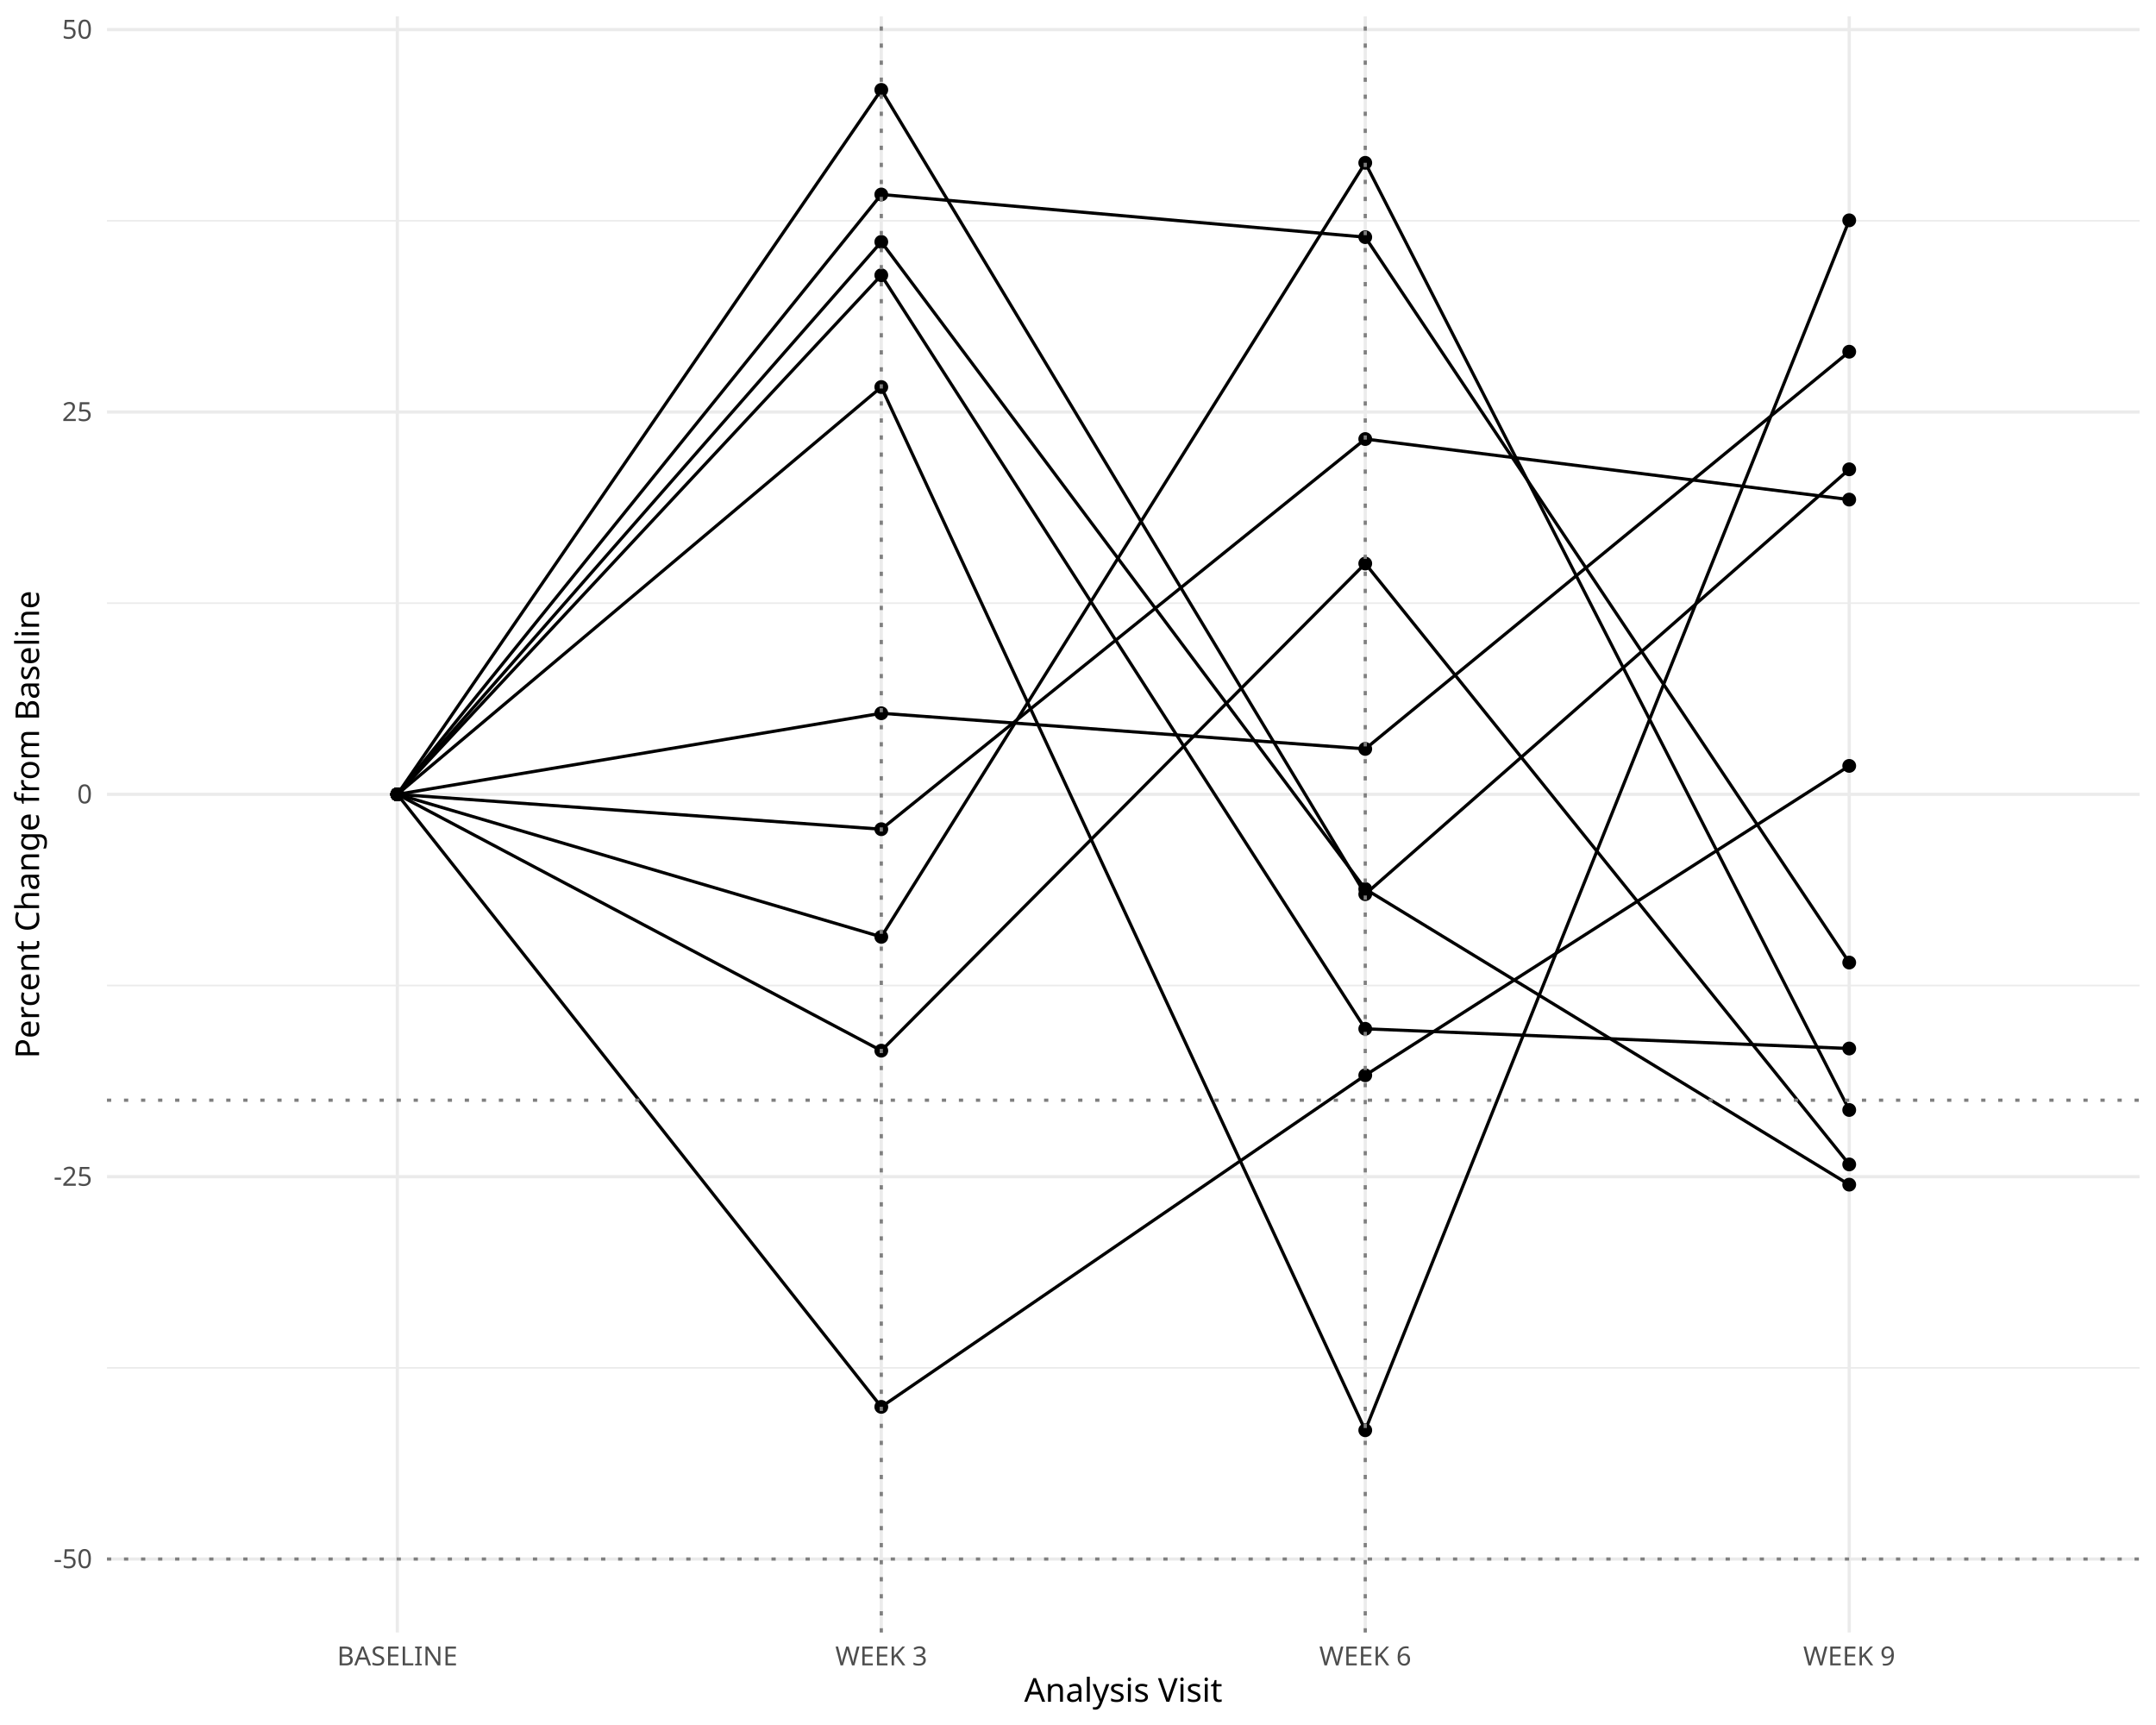
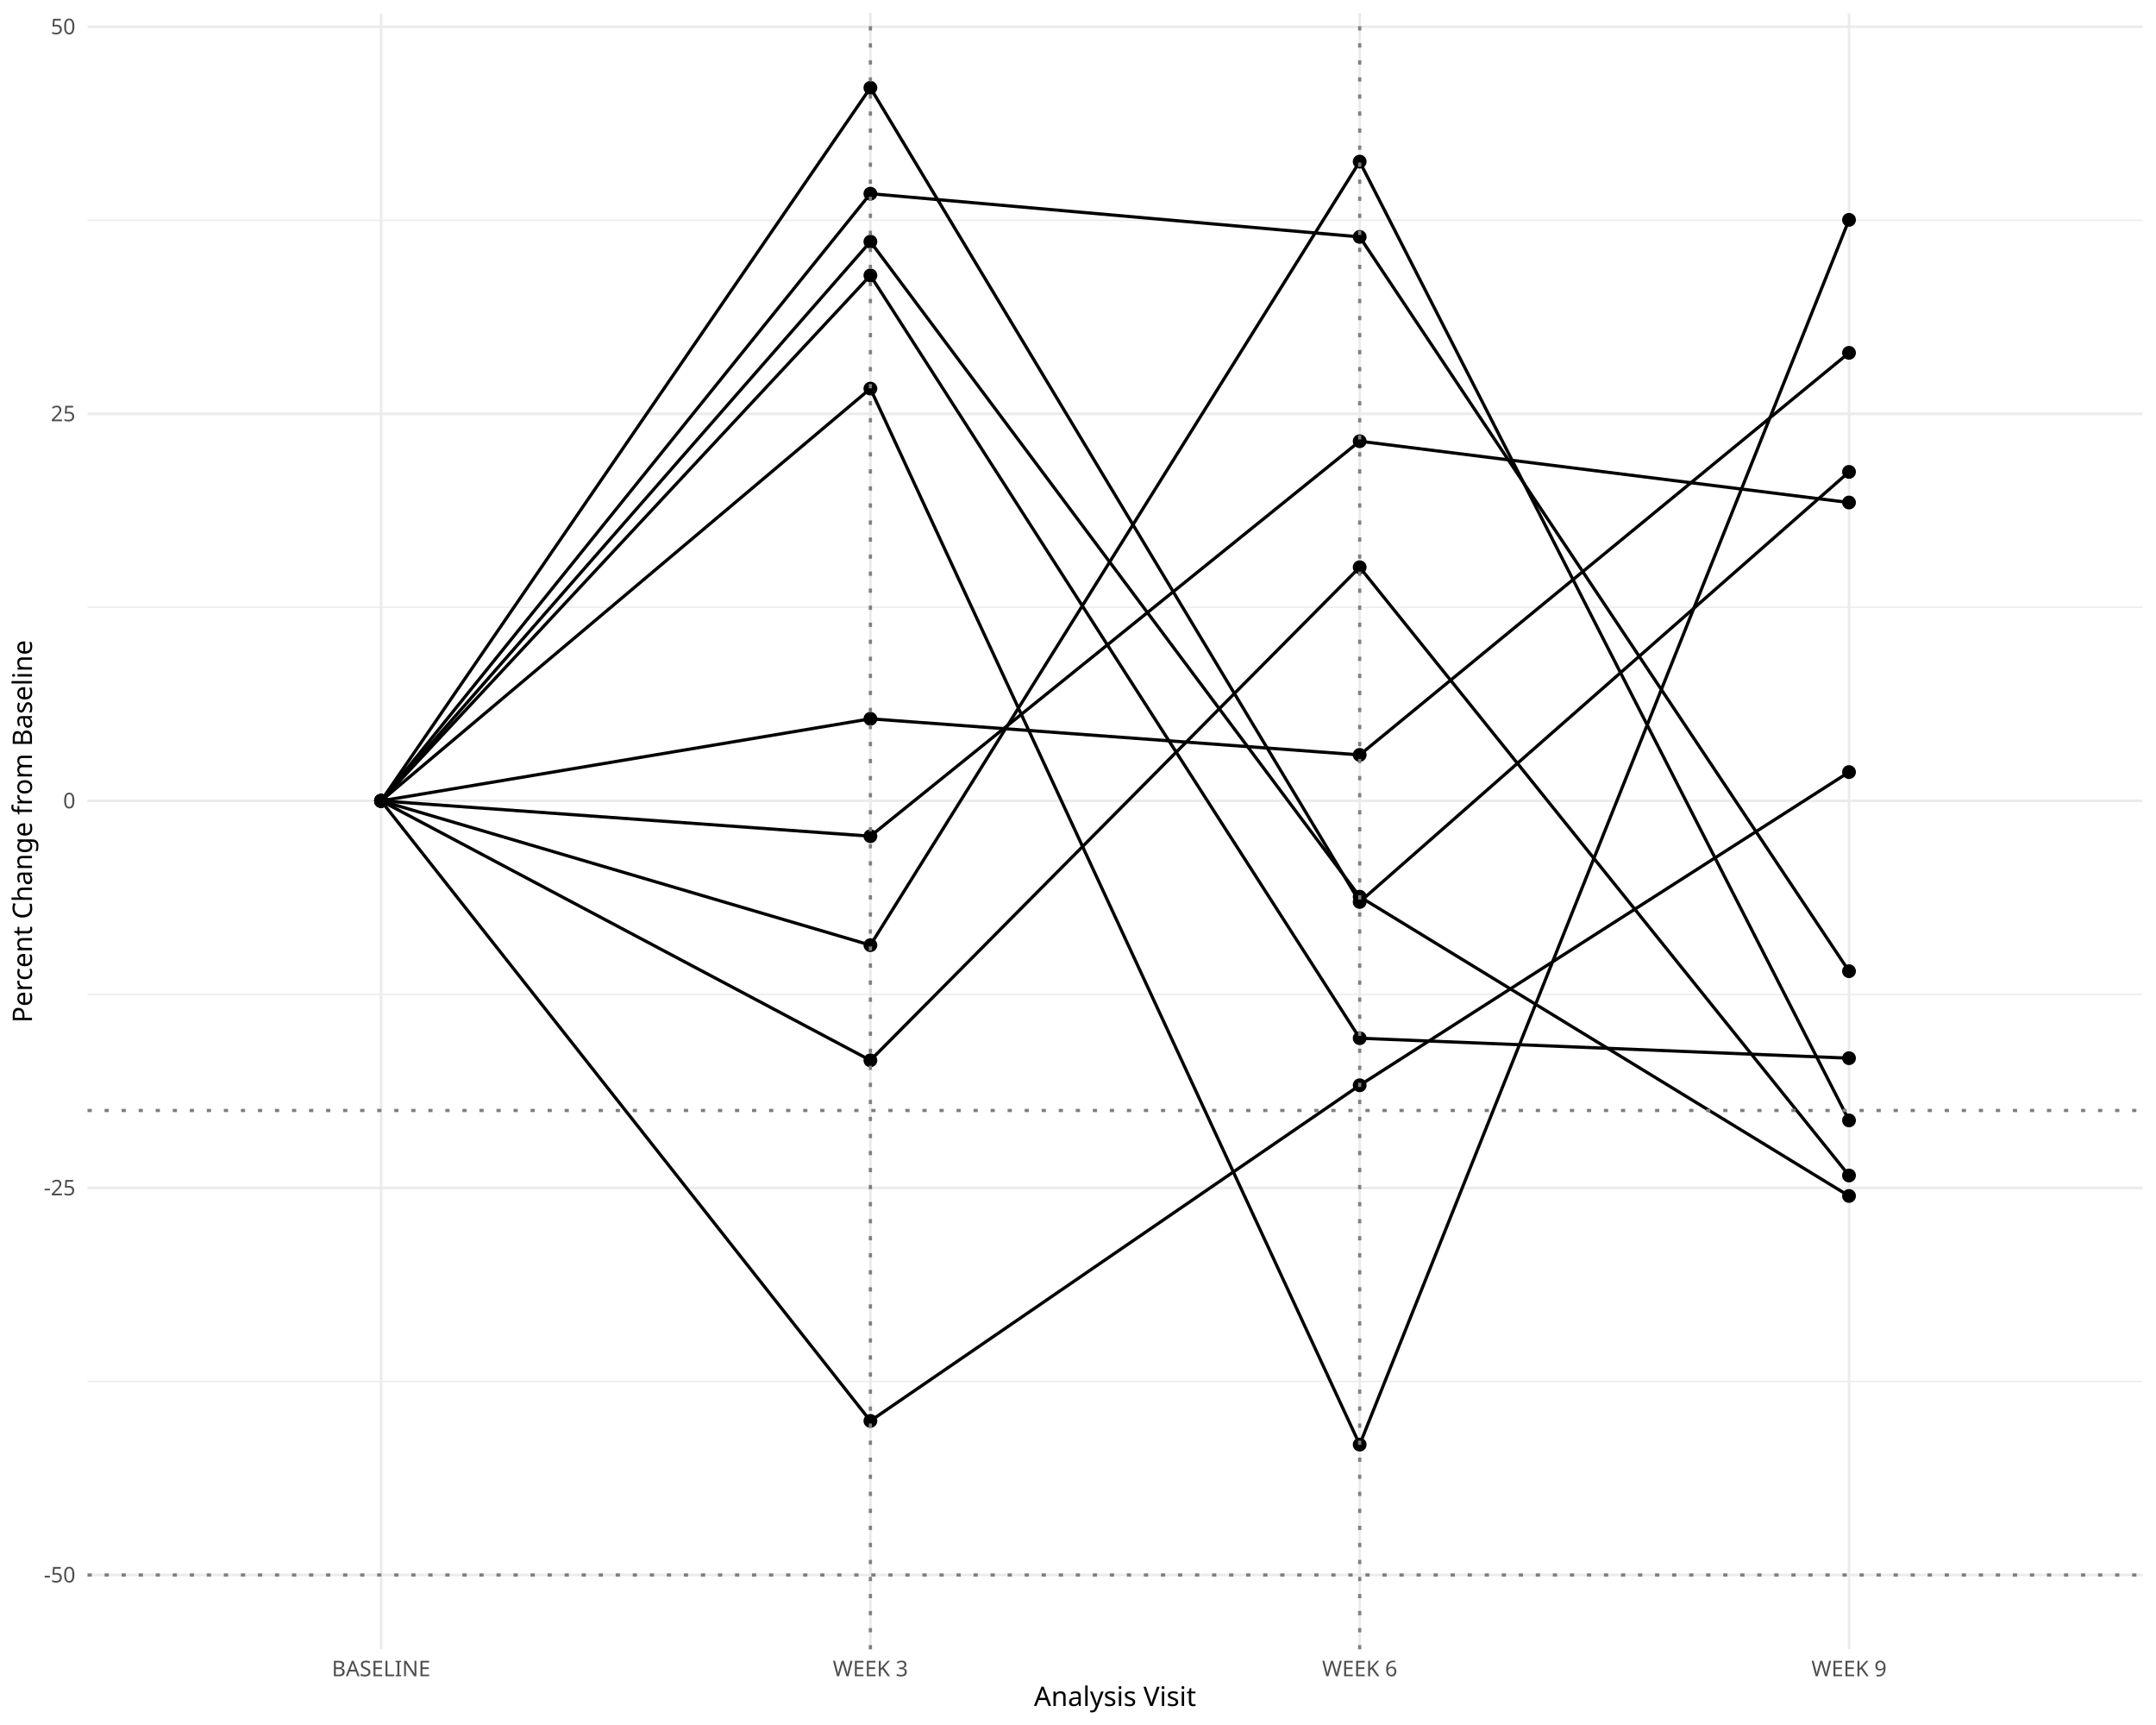
<svg xmlns="http://www.w3.org/2000/svg" class="svglite" data-engine-version="2.0" width="720.00pt" height="576.00pt" viewBox="0 0 720.00 576.00">
  <defs>
    <style type="text/css">
    .svglite line, .svglite polyline, .svglite polygon, .svglite path, .svglite rect, .svglite circle {
      fill: none;
      stroke: #000000;
      stroke-linecap: round;
      stroke-linejoin: round;
      stroke-miterlimit: 10.00;
    }
  </style>
  </defs>
  <rect width="100%" height="100%" style="stroke: none; fill: #FFFFFF;" />
  <defs>
    <clipPath id="cpMC4wMHw3MjAuMDB8MC4wMHw1NzYuMDA=">
      <rect x="0.00" y="0.00" width="720.00" height="576.00" />
    </clipPath>
  </defs>
  <g clip-path="url(#cpMC4wMHw3MjAuMDB8MC4wMHw1NzYuMDA=)">
</g>
  <defs>
-     <clipPath id="cpMzUuNzJ8NzE0LjUyfDUuNDh8NTQ1LjEx">
-       <rect x="35.72" y="5.48" width="678.80" height="539.63" />
+     <clipPath id="cpMjkuMjN8NzE1LjUyfDQuNDh8NTUwLjcz">
+       <rect x="29.23" y="4.48" width="686.29" height="546.25" />
    </clipPath>
  </defs>
-   <g clip-path="url(#cpMzUuNzJ8NzE0LjUyfDUuNDh8NTQ1LjEx)">
-     <polyline points="35.72,456.75 714.52,456.75 " style="stroke-width: 0.53; stroke: #EBEBEB; stroke-linecap: butt;" />
-     <polyline points="35.72,329.07 714.52,329.07 " style="stroke-width: 0.53; stroke: #EBEBEB; stroke-linecap: butt;" />
-     <polyline points="35.72,201.40 714.52,201.40 " style="stroke-width: 0.53; stroke: #EBEBEB; stroke-linecap: butt;" />
-     <polyline points="35.72,73.72 714.52,73.72 " style="stroke-width: 0.53; stroke: #EBEBEB; stroke-linecap: butt;" />
-     <polyline points="35.72,520.58 714.52,520.58 " style="stroke-width: 1.07; stroke: #EBEBEB; stroke-linecap: butt;" />
-     <polyline points="35.72,392.91 714.52,392.91 " style="stroke-width: 1.07; stroke: #EBEBEB; stroke-linecap: butt;" />
-     <polyline points="35.72,265.24 714.52,265.24 " style="stroke-width: 1.07; stroke: #EBEBEB; stroke-linecap: butt;" />
-     <polyline points="35.72,137.56 714.52,137.56 " style="stroke-width: 1.07; stroke: #EBEBEB; stroke-linecap: butt;" />
-     <polyline points="35.72,9.89 714.52,9.89 " style="stroke-width: 1.07; stroke: #EBEBEB; stroke-linecap: butt;" />
-     <polyline points="132.69,545.11 132.69,5.48 " style="stroke-width: 1.07; stroke: #EBEBEB; stroke-linecap: butt;" />
-     <polyline points="294.31,545.11 294.31,5.48 " style="stroke-width: 1.07; stroke: #EBEBEB; stroke-linecap: butt;" />
-     <polyline points="455.93,545.11 455.93,5.48 " style="stroke-width: 1.07; stroke: #EBEBEB; stroke-linecap: butt;" />
-     <polyline points="617.55,545.11 617.55,5.48 " style="stroke-width: 1.07; stroke: #EBEBEB; stroke-linecap: butt;" />
-     <circle cx="132.69" cy="265.24" r="1.95" style="stroke-width: 0.71; fill: #000000;" />
-     <circle cx="294.31" cy="238.17" r="1.95" style="stroke-width: 0.71; fill: #000000;" />
-     <circle cx="455.93" cy="250.07" r="1.95" style="stroke-width: 0.71; fill: #000000;" />
-     <circle cx="617.55" cy="117.44" r="1.95" style="stroke-width: 0.71; fill: #000000;" />
-     <circle cx="132.69" cy="265.24" r="1.95" style="stroke-width: 0.71; fill: #000000;" />
-     <circle cx="294.31" cy="276.88" r="1.95" style="stroke-width: 0.71; fill: #000000;" />
-     <circle cx="455.93" cy="146.60" r="1.95" style="stroke-width: 0.71; fill: #000000;" />
-     <circle cx="617.55" cy="166.82" r="1.95" style="stroke-width: 0.71; fill: #000000;" />
-     <circle cx="132.69" cy="265.24" r="1.95" style="stroke-width: 0.71; fill: #000000;" />
-     <circle cx="294.31" cy="80.77" r="1.95" style="stroke-width: 0.71; fill: #000000;" />
-     <circle cx="455.93" cy="296.85" r="1.95" style="stroke-width: 0.71; fill: #000000;" />
-     <circle cx="617.55" cy="395.57" r="1.95" style="stroke-width: 0.71; fill: #000000;" />
-     <circle cx="132.69" cy="265.24" r="1.95" style="stroke-width: 0.71; fill: #000000;" />
-     <circle cx="294.31" cy="469.77" r="1.95" style="stroke-width: 0.71; fill: #000000;" />
-     <circle cx="455.93" cy="359.05" r="1.95" style="stroke-width: 0.71; fill: #000000;" />
-     <circle cx="617.55" cy="255.74" r="1.95" style="stroke-width: 0.71; fill: #000000;" />
-     <circle cx="132.69" cy="265.24" r="1.95" style="stroke-width: 0.71; fill: #000000;" />
-     <circle cx="294.31" cy="312.83" r="1.95" style="stroke-width: 0.71; fill: #000000;" />
-     <circle cx="455.93" cy="54.37" r="1.95" style="stroke-width: 0.71; fill: #000000;" />
-     <circle cx="617.55" cy="370.64" r="1.95" style="stroke-width: 0.71; fill: #000000;" />
-     <circle cx="132.69" cy="265.24" r="1.95" style="stroke-width: 0.71; fill: #000000;" />
-     <circle cx="294.31" cy="350.83" r="1.95" style="stroke-width: 0.71; fill: #000000;" />
-     <circle cx="455.93" cy="188.17" r="1.95" style="stroke-width: 0.71; fill: #000000;" />
-     <circle cx="617.55" cy="388.82" r="1.95" style="stroke-width: 0.71; fill: #000000;" />
-     <circle cx="132.69" cy="265.24" r="1.95" style="stroke-width: 0.71; fill: #000000;" />
-     <circle cx="294.31" cy="129.24" r="1.95" style="stroke-width: 0.71; fill: #000000;" />
-     <circle cx="455.93" cy="477.58" r="1.95" style="stroke-width: 0.71; fill: #000000;" />
-     <circle cx="617.55" cy="73.57" r="1.95" style="stroke-width: 0.71; fill: #000000;" />
-     <circle cx="132.69" cy="265.24" r="1.95" style="stroke-width: 0.71; fill: #000000;" />
-     <circle cx="294.31" cy="91.90" r="1.95" style="stroke-width: 0.71; fill: #000000;" />
-     <circle cx="455.93" cy="343.53" r="1.95" style="stroke-width: 0.71; fill: #000000;" />
-     <circle cx="617.55" cy="350.11" r="1.95" style="stroke-width: 0.71; fill: #000000;" />
-     <circle cx="132.69" cy="265.24" r="1.95" style="stroke-width: 0.71; fill: #000000;" />
-     <circle cx="294.31" cy="64.94" r="1.95" style="stroke-width: 0.71; fill: #000000;" />
-     <circle cx="455.93" cy="79.19" r="1.95" style="stroke-width: 0.71; fill: #000000;" />
-     <circle cx="617.55" cy="321.41" r="1.95" style="stroke-width: 0.71; fill: #000000;" />
-     <circle cx="132.69" cy="265.24" r="1.95" style="stroke-width: 0.71; fill: #000000;" />
-     <circle cx="294.31" cy="30.01" r="1.95" style="stroke-width: 0.71; fill: #000000;" />
-     <circle cx="455.93" cy="298.58" r="1.95" style="stroke-width: 0.71; fill: #000000;" />
-     <circle cx="617.55" cy="156.71" r="1.95" style="stroke-width: 0.71; fill: #000000;" />
-     <polyline points="132.69,265.24 294.31,238.17 455.93,250.07 617.55,117.44 " style="stroke-width: 1.07; stroke-linecap: butt;" />
-     <polyline points="132.69,265.24 294.31,276.88 455.93,146.60 617.55,166.82 " style="stroke-width: 1.07; stroke-linecap: butt;" />
-     <polyline points="132.69,265.24 294.31,80.77 455.93,296.85 617.55,395.57 " style="stroke-width: 1.07; stroke-linecap: butt;" />
-     <polyline points="132.69,265.24 294.31,469.77 455.93,359.05 617.55,255.74 " style="stroke-width: 1.07; stroke-linecap: butt;" />
-     <polyline points="132.69,265.24 294.31,312.83 455.93,54.37 617.55,370.64 " style="stroke-width: 1.07; stroke-linecap: butt;" />
-     <polyline points="132.69,265.24 294.31,350.83 455.93,188.17 617.55,388.82 " style="stroke-width: 1.07; stroke-linecap: butt;" />
-     <polyline points="132.69,265.24 294.31,129.24 455.93,477.58 617.55,73.57 " style="stroke-width: 1.07; stroke-linecap: butt;" />
-     <polyline points="132.69,265.24 294.31,91.90 455.93,343.53 617.55,350.11 " style="stroke-width: 1.07; stroke-linecap: butt;" />
-     <polyline points="132.69,265.24 294.31,64.94 455.93,79.19 617.55,321.41 " style="stroke-width: 1.07; stroke-linecap: butt;" />
-     <polyline points="132.69,265.24 294.31,30.01 455.93,298.58 617.55,156.71 " style="stroke-width: 1.07; stroke-linecap: butt;" />
-     <line x1="35.72" y1="367.37" x2="714.52" y2="367.37" style="stroke-width: 1.07; stroke: #7F7F7F; stroke-dasharray: 1.42,4.27; stroke-linecap: butt;" />
-     <line x1="35.72" y1="520.58" x2="714.52" y2="520.58" style="stroke-width: 1.07; stroke: #7F7F7F; stroke-dasharray: 1.42,4.27; stroke-linecap: butt;" />
-     <line x1="294.31" y1="545.11" x2="294.31" y2="5.48" style="stroke-width: 1.07; stroke: #7F7F7F; stroke-dasharray: 1.42,4.27; stroke-linecap: butt;" />
-     <line x1="455.93" y1="545.11" x2="455.93" y2="5.48" style="stroke-width: 1.07; stroke: #7F7F7F; stroke-dasharray: 1.42,4.27; stroke-linecap: butt;" />
+   <g clip-path="url(#cpMjkuMjN8NzE1LjUyfDQuNDh8NTUwLjcz)">
+     <polyline points="29.23,461.28 715.52,461.28 " style="stroke-width: 0.44; stroke: #EBEBEB; stroke-linecap: butt;" />
+     <polyline points="29.23,332.04 715.52,332.04 " style="stroke-width: 0.44; stroke: #EBEBEB; stroke-linecap: butt;" />
+     <polyline points="29.23,202.80 715.52,202.80 " style="stroke-width: 0.44; stroke: #EBEBEB; stroke-linecap: butt;" />
+     <polyline points="29.23,73.56 715.52,73.56 " style="stroke-width: 0.44; stroke: #EBEBEB; stroke-linecap: butt;" />
+     <polyline points="29.23,525.90 715.52,525.90 " style="stroke-width: 0.87; stroke: #EBEBEB; stroke-linecap: butt;" />
+     <polyline points="29.23,396.66 715.52,396.66 " style="stroke-width: 0.87; stroke: #EBEBEB; stroke-linecap: butt;" />
+     <polyline points="29.23,267.42 715.52,267.42 " style="stroke-width: 0.87; stroke: #EBEBEB; stroke-linecap: butt;" />
+     <polyline points="29.23,138.18 715.52,138.18 " style="stroke-width: 0.87; stroke: #EBEBEB; stroke-linecap: butt;" />
+     <polyline points="29.23,8.94 715.52,8.94 " style="stroke-width: 0.87; stroke: #EBEBEB; stroke-linecap: butt;" />
+     <polyline points="127.27,550.73 127.27,4.48 " style="stroke-width: 0.87; stroke: #EBEBEB; stroke-linecap: butt;" />
+     <polyline points="290.67,550.73 290.67,4.48 " style="stroke-width: 0.87; stroke: #EBEBEB; stroke-linecap: butt;" />
+     <polyline points="454.07,550.73 454.07,4.48 " style="stroke-width: 0.87; stroke: #EBEBEB; stroke-linecap: butt;" />
+     <polyline points="617.48,550.73 617.48,4.48 " style="stroke-width: 0.87; stroke: #EBEBEB; stroke-linecap: butt;" />
+     <circle cx="127.27" cy="267.42" r="1.95" style="stroke-width: 0.71; fill: #000000;" />
+     <circle cx="290.67" cy="240.02" r="1.95" style="stroke-width: 0.71; fill: #000000;" />
+     <circle cx="454.07" cy="252.07" r="1.95" style="stroke-width: 0.71; fill: #000000;" />
+     <circle cx="617.48" cy="117.82" r="1.95" style="stroke-width: 0.71; fill: #000000;" />
+     <circle cx="127.27" cy="267.42" r="1.95" style="stroke-width: 0.71; fill: #000000;" />
+     <circle cx="290.67" cy="279.21" r="1.95" style="stroke-width: 0.71; fill: #000000;" />
+     <circle cx="454.07" cy="147.33" r="1.95" style="stroke-width: 0.71; fill: #000000;" />
+     <circle cx="617.48" cy="167.80" r="1.95" style="stroke-width: 0.71; fill: #000000;" />
+     <circle cx="127.27" cy="267.42" r="1.95" style="stroke-width: 0.71; fill: #000000;" />
+     <circle cx="290.67" cy="80.70" r="1.95" style="stroke-width: 0.71; fill: #000000;" />
+     <circle cx="454.07" cy="299.42" r="1.95" style="stroke-width: 0.71; fill: #000000;" />
+     <circle cx="617.48" cy="399.35" r="1.95" style="stroke-width: 0.71; fill: #000000;" />
+     <circle cx="127.27" cy="267.42" r="1.95" style="stroke-width: 0.71; fill: #000000;" />
+     <circle cx="290.67" cy="474.46" r="1.95" style="stroke-width: 0.71; fill: #000000;" />
+     <circle cx="454.07" cy="362.39" r="1.95" style="stroke-width: 0.71; fill: #000000;" />
+     <circle cx="617.48" cy="257.81" r="1.95" style="stroke-width: 0.71; fill: #000000;" />
+     <circle cx="127.27" cy="267.42" r="1.95" style="stroke-width: 0.71; fill: #000000;" />
+     <circle cx="290.67" cy="315.60" r="1.95" style="stroke-width: 0.71; fill: #000000;" />
+     <circle cx="454.07" cy="53.97" r="1.95" style="stroke-width: 0.71; fill: #000000;" />
+     <circle cx="617.48" cy="374.12" r="1.95" style="stroke-width: 0.71; fill: #000000;" />
+     <circle cx="127.27" cy="267.42" r="1.95" style="stroke-width: 0.71; fill: #000000;" />
+     <circle cx="290.67" cy="354.06" r="1.95" style="stroke-width: 0.71; fill: #000000;" />
+     <circle cx="454.07" cy="189.41" r="1.95" style="stroke-width: 0.71; fill: #000000;" />
+     <circle cx="617.48" cy="392.52" r="1.95" style="stroke-width: 0.71; fill: #000000;" />
+     <circle cx="127.27" cy="267.42" r="1.95" style="stroke-width: 0.71; fill: #000000;" />
+     <circle cx="290.67" cy="129.76" r="1.95" style="stroke-width: 0.71; fill: #000000;" />
+     <circle cx="454.07" cy="482.37" r="1.95" style="stroke-width: 0.71; fill: #000000;" />
+     <circle cx="617.48" cy="73.41" r="1.95" style="stroke-width: 0.71; fill: #000000;" />
+     <circle cx="127.27" cy="267.42" r="1.95" style="stroke-width: 0.71; fill: #000000;" />
+     <circle cx="290.67" cy="91.97" r="1.95" style="stroke-width: 0.71; fill: #000000;" />
+     <circle cx="454.07" cy="346.67" r="1.95" style="stroke-width: 0.71; fill: #000000;" />
+     <circle cx="617.48" cy="353.34" r="1.95" style="stroke-width: 0.71; fill: #000000;" />
+     <circle cx="127.27" cy="267.42" r="1.95" style="stroke-width: 0.71; fill: #000000;" />
+     <circle cx="290.67" cy="64.67" r="1.95" style="stroke-width: 0.71; fill: #000000;" />
+     <circle cx="454.07" cy="79.10" r="1.95" style="stroke-width: 0.71; fill: #000000;" />
+     <circle cx="617.48" cy="324.29" r="1.95" style="stroke-width: 0.71; fill: #000000;" />
+     <circle cx="127.27" cy="267.42" r="1.95" style="stroke-width: 0.71; fill: #000000;" />
+     <circle cx="290.67" cy="29.31" r="1.95" style="stroke-width: 0.71; fill: #000000;" />
+     <circle cx="454.07" cy="301.18" r="1.95" style="stroke-width: 0.71; fill: #000000;" />
+     <circle cx="617.48" cy="157.57" r="1.95" style="stroke-width: 0.71; fill: #000000;" />
+     <polyline points="127.27,267.42 290.67,240.02 454.07,252.07 617.48,117.82 " style="stroke-width: 1.07; stroke-linecap: butt;" />
+     <polyline points="127.27,267.42 290.67,279.21 454.07,147.33 617.48,167.80 " style="stroke-width: 1.07; stroke-linecap: butt;" />
+     <polyline points="127.27,267.42 290.67,80.70 454.07,299.42 617.48,399.35 " style="stroke-width: 1.07; stroke-linecap: butt;" />
+     <polyline points="127.27,267.42 290.67,474.46 454.07,362.39 617.48,257.81 " style="stroke-width: 1.07; stroke-linecap: butt;" />
+     <polyline points="127.27,267.42 290.67,315.60 454.07,53.97 617.48,374.12 " style="stroke-width: 1.07; stroke-linecap: butt;" />
+     <polyline points="127.27,267.42 290.67,354.06 454.07,189.41 617.48,392.52 " style="stroke-width: 1.07; stroke-linecap: butt;" />
+     <polyline points="127.27,267.42 290.67,129.76 454.07,482.37 617.48,73.41 " style="stroke-width: 1.07; stroke-linecap: butt;" />
+     <polyline points="127.27,267.42 290.67,91.97 454.07,346.67 617.48,353.34 " style="stroke-width: 1.07; stroke-linecap: butt;" />
+     <polyline points="127.27,267.42 290.67,64.67 454.07,79.10 617.48,324.29 " style="stroke-width: 1.07; stroke-linecap: butt;" />
+     <polyline points="127.27,267.42 290.67,29.31 454.07,301.18 617.48,157.57 " style="stroke-width: 1.07; stroke-linecap: butt;" />
+     <line x1="29.23" y1="370.81" x2="715.52" y2="370.81" style="stroke-width: 1.07; stroke: #7F7F7F; stroke-dasharray: 1.42,4.27; stroke-linecap: butt;" />
+     <line x1="29.23" y1="525.90" x2="715.52" y2="525.90" style="stroke-width: 1.07; stroke: #7F7F7F; stroke-dasharray: 1.42,4.27; stroke-linecap: butt;" />
+     <line x1="290.67" y1="550.73" x2="290.67" y2="4.48" style="stroke-width: 1.07; stroke: #7F7F7F; stroke-dasharray: 1.42,4.27; stroke-linecap: butt;" />
+     <line x1="454.07" y1="550.73" x2="454.07" y2="4.48" style="stroke-width: 1.07; stroke: #7F7F7F; stroke-dasharray: 1.42,4.27; stroke-linecap: butt;" />
  </g>
  <g clip-path="url(#cpMC4wMHw3MjAuMDB8MC4wMHw1NzYuMDA=)">
-     <text x="30.79" y="523.61" text-anchor="end" style="font-size: 8.80px; fill: #4D4D4D; font-family: sans;" textLength="12.72px" lengthAdjust="spacingAndGlyphs">-50</text>
-     <text x="30.79" y="395.94" text-anchor="end" style="font-size: 8.80px; fill: #4D4D4D; font-family: sans;" textLength="12.72px" lengthAdjust="spacingAndGlyphs">-25</text>
-     <text x="30.79" y="268.26" text-anchor="end" style="font-size: 8.80px; fill: #4D4D4D; font-family: sans;" textLength="4.89px" lengthAdjust="spacingAndGlyphs">0</text>
-     <text x="30.79" y="140.59" text-anchor="end" style="font-size: 8.80px; fill: #4D4D4D; font-family: sans;" textLength="9.79px" lengthAdjust="spacingAndGlyphs">25</text>
-     <text x="30.79" y="12.91" text-anchor="end" style="font-size: 8.80px; fill: #4D4D4D; font-family: sans;" textLength="9.79px" lengthAdjust="spacingAndGlyphs">50</text>
-     <text x="132.69" y="556.10" text-anchor="middle" style="font-size: 8.80px; fill: #4D4D4D; font-family: sans;" textLength="43.05px" lengthAdjust="spacingAndGlyphs">BASELINE</text>
-     <text x="294.31" y="556.10" text-anchor="middle" style="font-size: 8.80px; fill: #4D4D4D; font-family: sans;" textLength="33.26px" lengthAdjust="spacingAndGlyphs">WEEK 3</text>
-     <text x="455.93" y="556.10" text-anchor="middle" style="font-size: 8.80px; fill: #4D4D4D; font-family: sans;" textLength="33.26px" lengthAdjust="spacingAndGlyphs">WEEK 6</text>
-     <text x="617.55" y="556.10" text-anchor="middle" style="font-size: 8.80px; fill: #4D4D4D; font-family: sans;" textLength="33.26px" lengthAdjust="spacingAndGlyphs">WEEK 9</text>
-     <text x="375.12" y="568.24" text-anchor="middle" style="font-size: 11.00px; font-family: sans;" textLength="64.81px" lengthAdjust="spacingAndGlyphs">Analysis Visit</text>
-     <text transform="translate(13.05,275.30) rotate(-90)" text-anchor="middle" style="font-size: 11.00px; font-family: sans;" textLength="149.83px" lengthAdjust="spacingAndGlyphs">Percent Change from Baseline</text>
+     <text x="25.19" y="528.38" text-anchor="end" style="font-size: 7.20px; fill: #4D4D4D; font-family: sans;" textLength="10.41px" lengthAdjust="spacingAndGlyphs">-50</text>
+     <text x="25.19" y="399.14" text-anchor="end" style="font-size: 7.20px; fill: #4D4D4D; font-family: sans;" textLength="10.41px" lengthAdjust="spacingAndGlyphs">-25</text>
+     <text x="25.19" y="269.90" text-anchor="end" style="font-size: 7.20px; fill: #4D4D4D; font-family: sans;" textLength="4.00px" lengthAdjust="spacingAndGlyphs">0</text>
+     <text x="25.19" y="140.66" text-anchor="end" style="font-size: 7.20px; fill: #4D4D4D; font-family: sans;" textLength="8.01px" lengthAdjust="spacingAndGlyphs">25</text>
+     <text x="25.19" y="11.42" text-anchor="end" style="font-size: 7.20px; fill: #4D4D4D; font-family: sans;" textLength="8.01px" lengthAdjust="spacingAndGlyphs">50</text>
+     <text x="127.27" y="559.72" text-anchor="middle" style="font-size: 7.20px; fill: #4D4D4D; font-family: sans;" textLength="35.23px" lengthAdjust="spacingAndGlyphs">BASELINE</text>
+     <text x="290.67" y="559.72" text-anchor="middle" style="font-size: 7.20px; fill: #4D4D4D; font-family: sans;" textLength="27.21px" lengthAdjust="spacingAndGlyphs">WEEK 3</text>
+     <text x="454.07" y="559.72" text-anchor="middle" style="font-size: 7.20px; fill: #4D4D4D; font-family: sans;" textLength="27.21px" lengthAdjust="spacingAndGlyphs">WEEK 6</text>
+     <text x="617.48" y="559.72" text-anchor="middle" style="font-size: 7.20px; fill: #4D4D4D; font-family: sans;" textLength="27.21px" lengthAdjust="spacingAndGlyphs">WEEK 9</text>
+     <text x="372.37" y="569.65" text-anchor="middle" style="font-size: 9.00px; font-family: sans;" textLength="53.03px" lengthAdjust="spacingAndGlyphs">Analysis Visit</text>
+     <text transform="translate(10.68,277.61) rotate(-90)" text-anchor="middle" style="font-size: 9.00px; font-family: sans;" textLength="122.59px" lengthAdjust="spacingAndGlyphs">Percent Change from Baseline</text>
  </g>
</svg>
